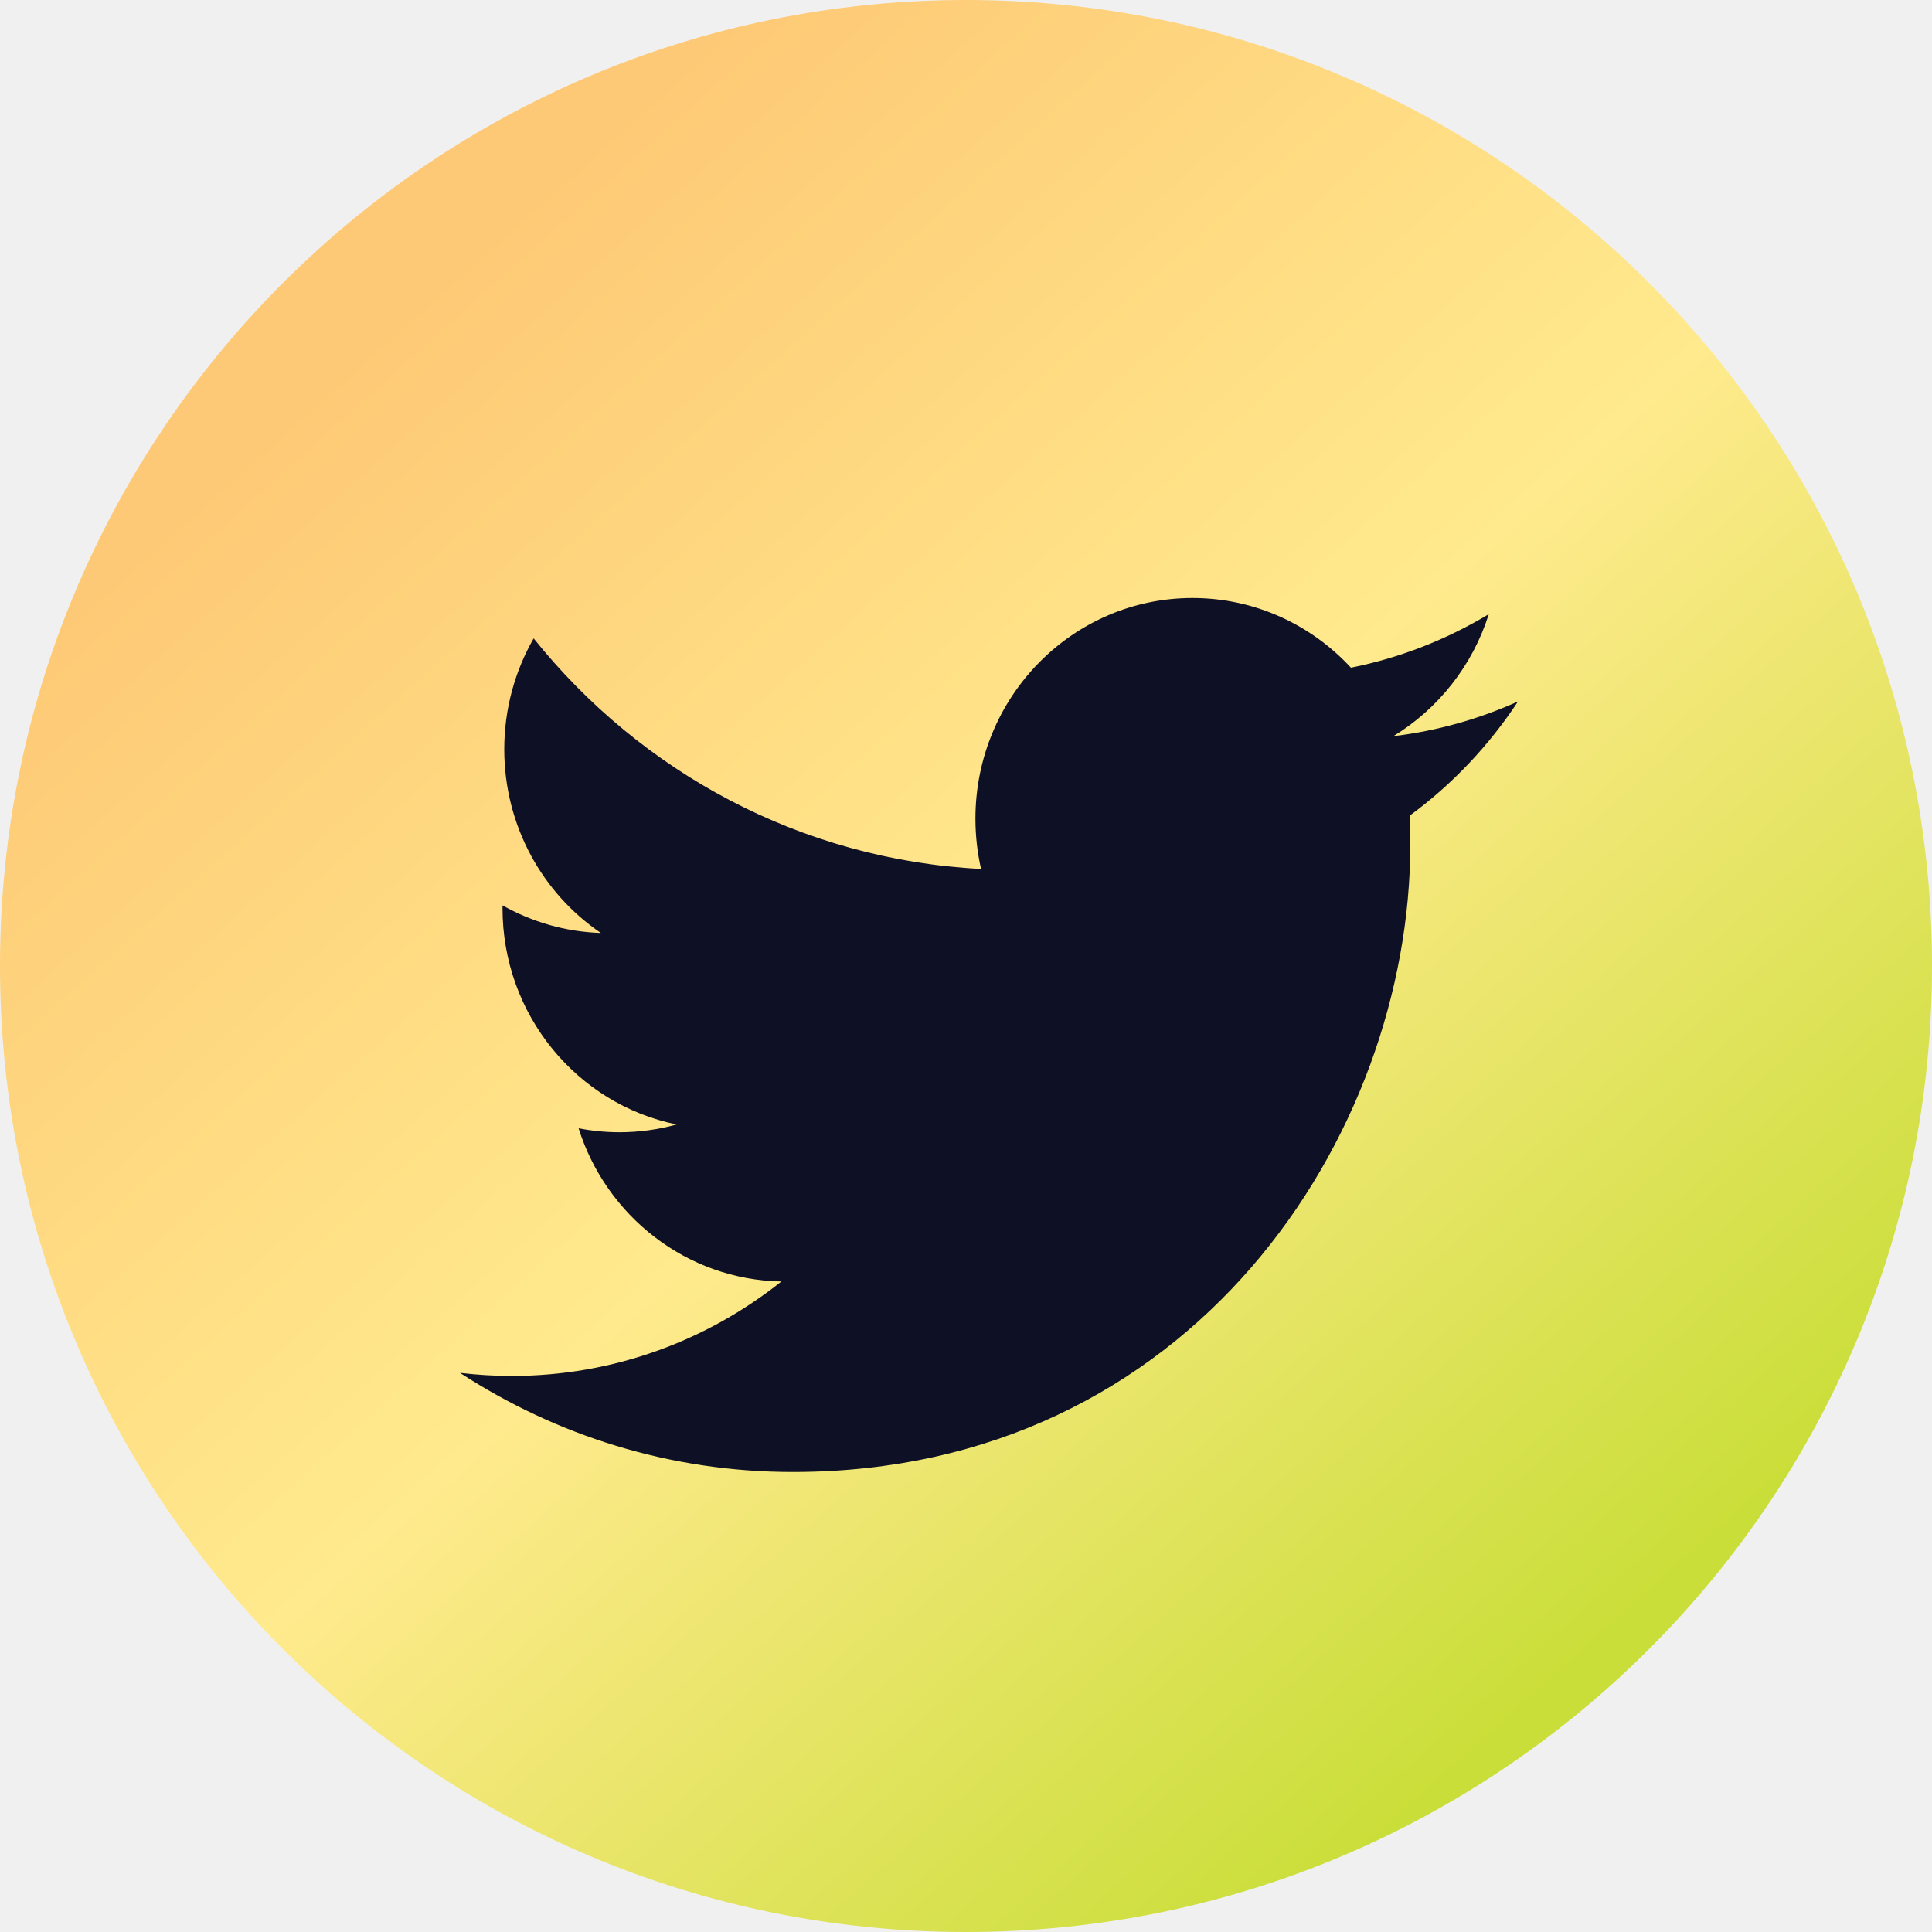
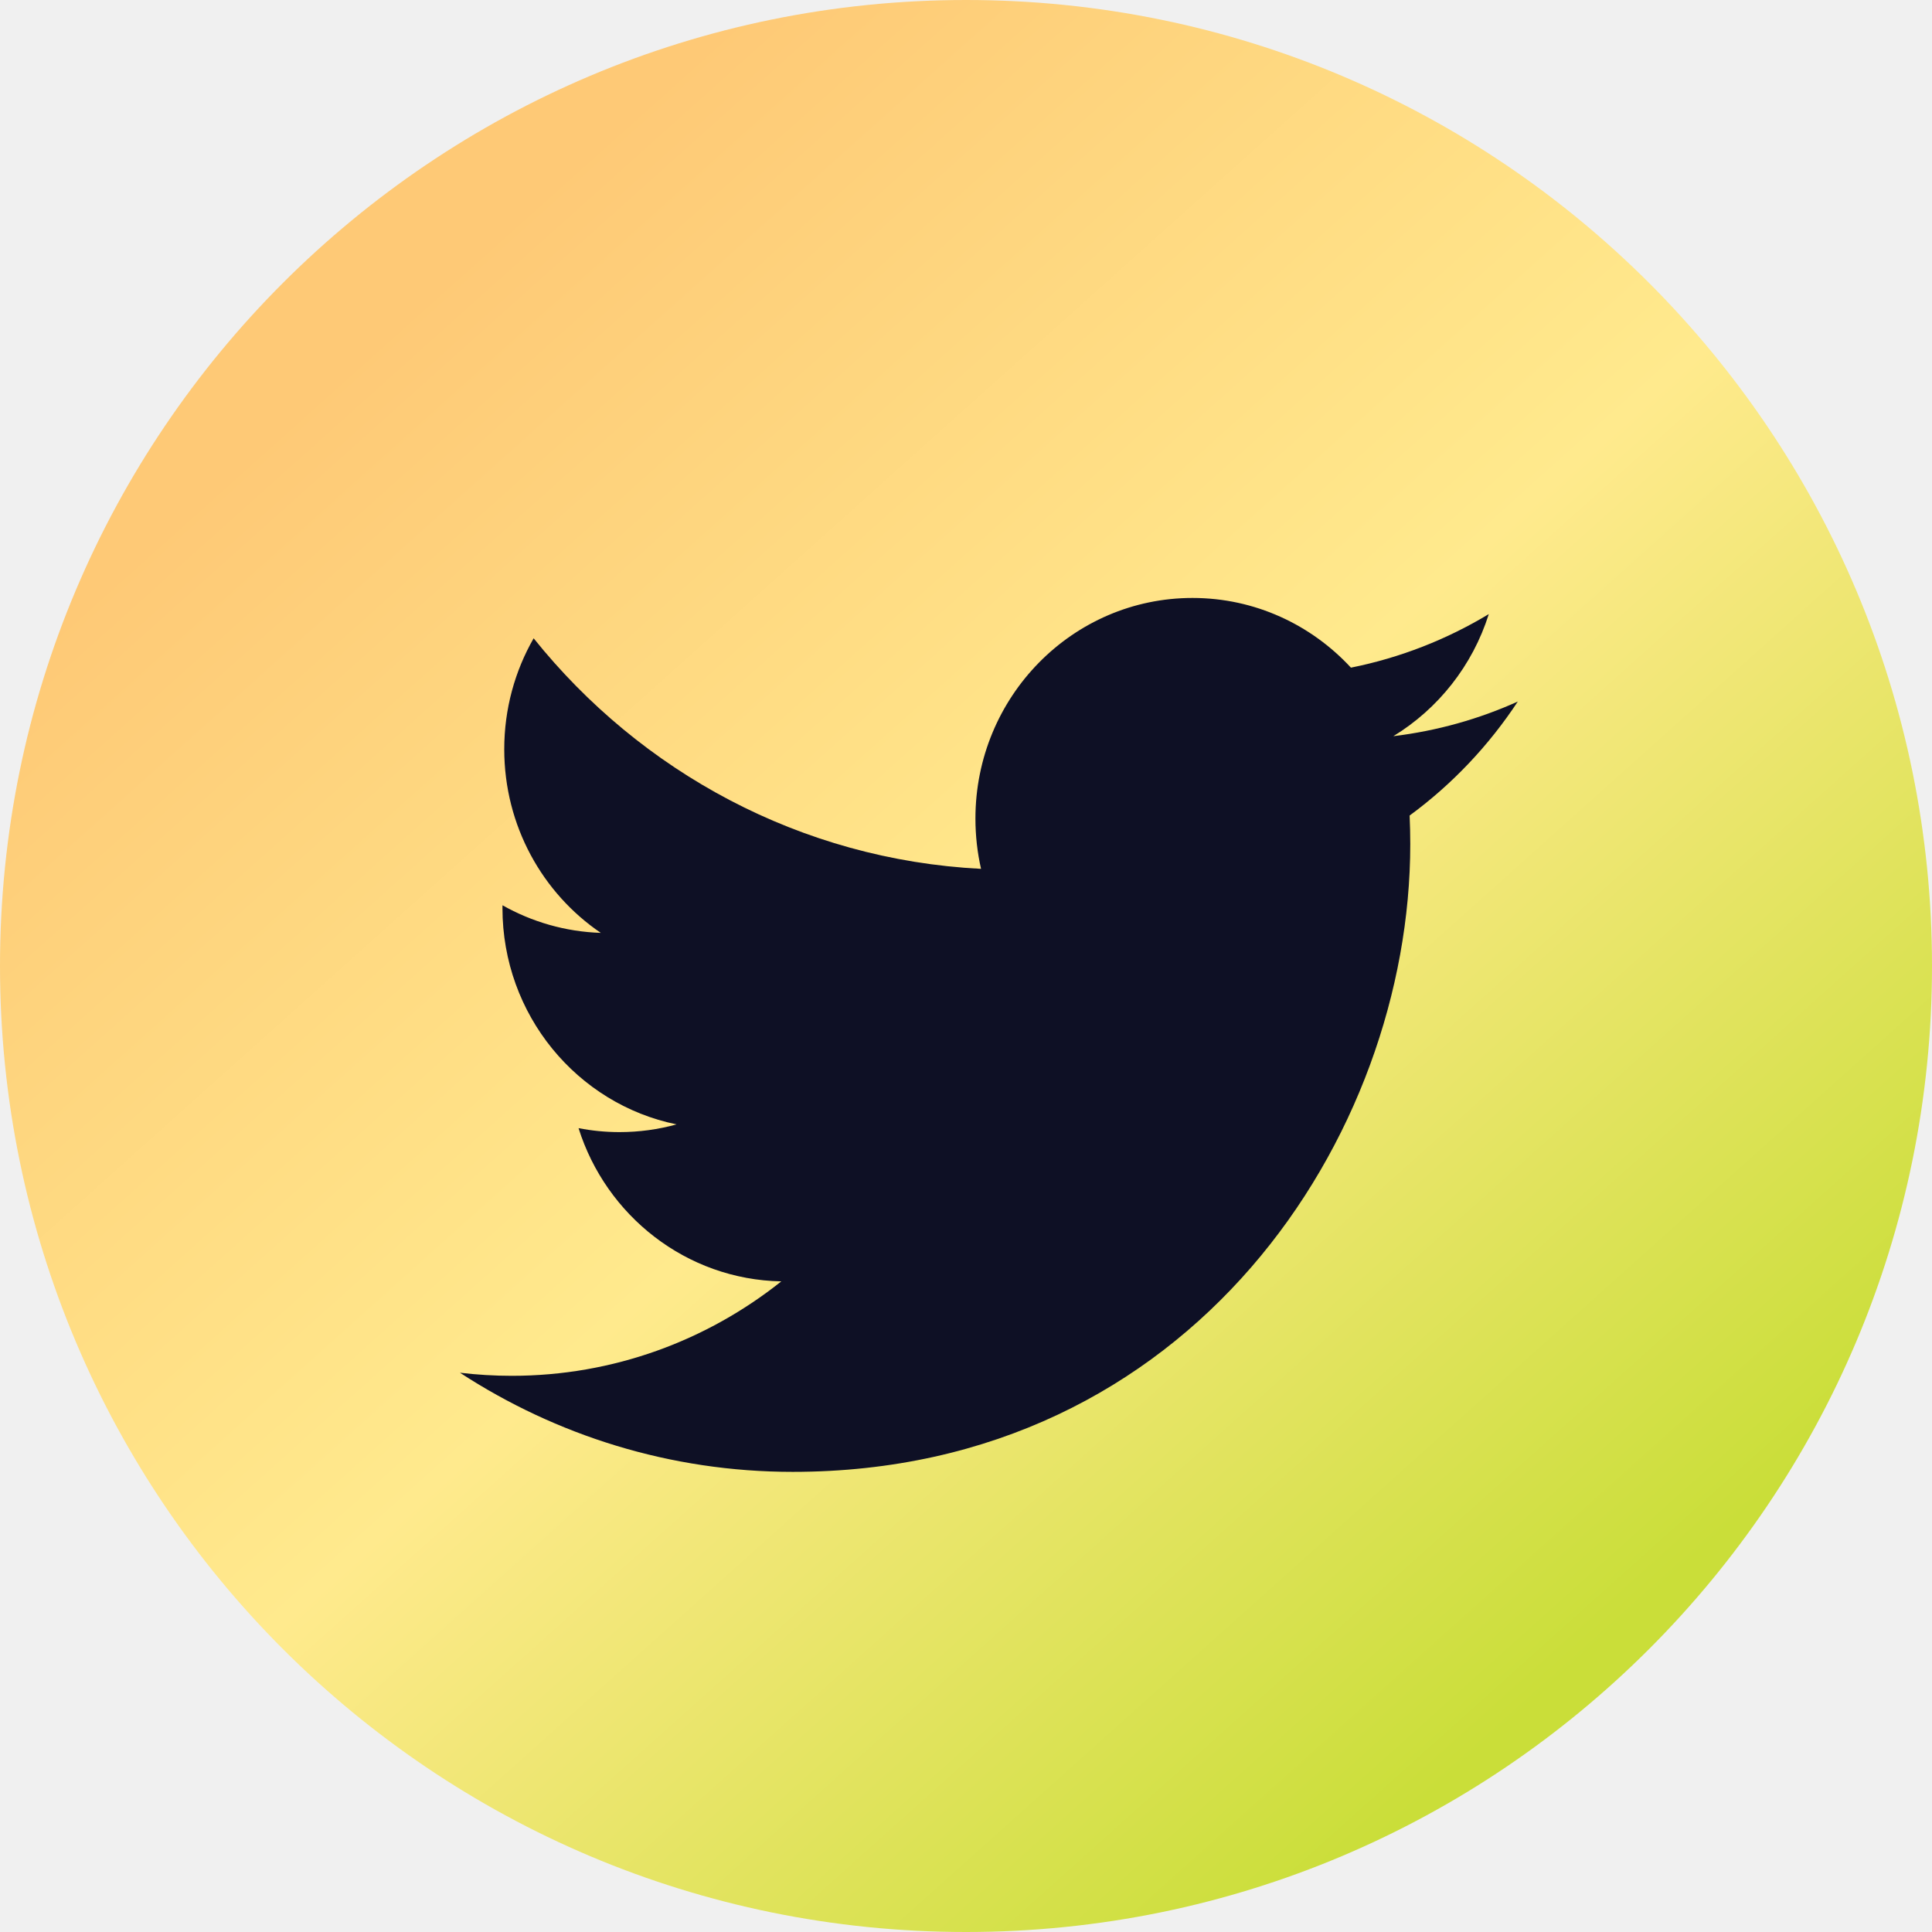
- <svg xmlns="http://www.w3.org/2000/svg" width="42" height="42" viewBox="0 0 42 42" fill="none">
-   <g clip-path="url(#clip0_586_4557)">
-     <path d="M21 42C32.598 42 42 32.598 42 21C42 9.402 32.598 0 21 0C9.402 0 0 9.402 0 21C0 32.598 9.402 42 21 42Z" fill="url(#paint0_linear_586_4557)" />
-     <path fill-rule="evenodd" clip-rule="evenodd" d="M33 15.249C32.154 15.631 31.244 15.889 30.29 16.004C31.264 15.411 32.012 14.471 32.365 13.351C31.453 13.9 30.443 14.3 29.368 14.515C28.507 13.582 27.281 13 25.924 13C23.318 13 21.205 15.148 21.205 17.796C21.205 18.172 21.247 18.538 21.327 18.89C17.405 18.689 13.928 16.78 11.601 13.878C11.195 14.586 10.962 15.41 10.962 16.289C10.962 17.953 11.795 19.422 13.062 20.282C12.288 20.257 11.56 20.041 10.924 19.682C10.924 19.702 10.924 19.722 10.924 19.742C10.924 22.066 12.55 24.005 14.709 24.445C14.313 24.555 13.896 24.614 13.466 24.614C13.162 24.614 12.866 24.584 12.578 24.528C13.178 26.433 14.921 27.82 16.986 27.859C15.371 29.145 13.336 29.912 11.126 29.912C10.745 29.912 10.369 29.889 10 29.845C12.088 31.206 14.569 32 17.233 32C25.913 32 30.659 24.691 30.659 18.353C30.659 18.145 30.654 17.938 30.645 17.732C31.567 17.056 32.367 16.211 33 15.249Z" fill="#0E1025" />
+ <svg xmlns="http://www.w3.org/2000/svg" fill="none" height="42" viewBox="0 0 42 42" width="42">
+   <linearGradient id="a" gradientUnits="userSpaceOnUse" x1="8.5" x2="34.5" y1="7" y2="36">
+     <stop offset="0" stop-color="#fec976" />
+     <stop offset=".5" stop-color="#ffea8d" />
+     <stop offset="1" stop-color="#cade39" />
+   </linearGradient>
+   <clipPath id="b">
+     <path d="m0 0h42v42h-42z" />
+   </clipPath>
+   <g clip-path="url(#b)">
+     <path d="m21 42c11.598 0 21-9.402 21-21 0-11.598-9.402-21-21-21-11.598 0-21 9.402-21 21 0 11.598 9.402 21 21 21z" fill="url(#a)" />
+     <path clip-rule="evenodd" d="m33 15.249c-.846.382-1.756.639-2.71.755.974-.594 1.722-1.534 2.075-2.654-.912.55-1.922.949-2.997 1.164-.861-.932-2.087-1.515-3.444-1.515-2.606 0-4.719 2.147-4.719 4.796 0 .376.042.742.122 1.093-3.922-.2-7.399-2.11-9.726-5.012-.406.708-.639 1.532-.639 2.412 0 1.664.833 3.132 2.099 3.992-.773-.025-1.501-.241-2.137-.6-.001.02-.001.04-.001.06 0 2.324 1.627 4.263 3.785 4.703-.396.11-.813.168-1.243.168-.304 0-.6-.03-.888-.086.6 1.905 2.343 3.292 4.408 3.331-1.615 1.286-3.65 2.053-5.86 2.053-.381 0-.756-.023-1.126-.067 2.088 1.361 4.569 2.155 7.233 2.155 8.679 0 13.426-7.309 13.426-13.647 0-.208-.005-.415-.014-.621.922-.676 1.722-1.521 2.355-2.483z" fill="#0e1025" fill-rule="evenodd" />
  </g>
-   <defs>
-     <linearGradient id="paint0_linear_586_4557" x1="8.5" y1="7" x2="34.5" y2="36" gradientUnits="userSpaceOnUse">
-       <stop stop-color="#FEC976" />
-       <stop offset="0.5" stop-color="#FFEA8D" />
-       <stop offset="1" stop-color="#CADE39" />
-     </linearGradient>
-     <clipPath id="clip0_586_4557">
-       <rect width="42" height="42" fill="white" />
-     </clipPath>
-   </defs>
</svg>
